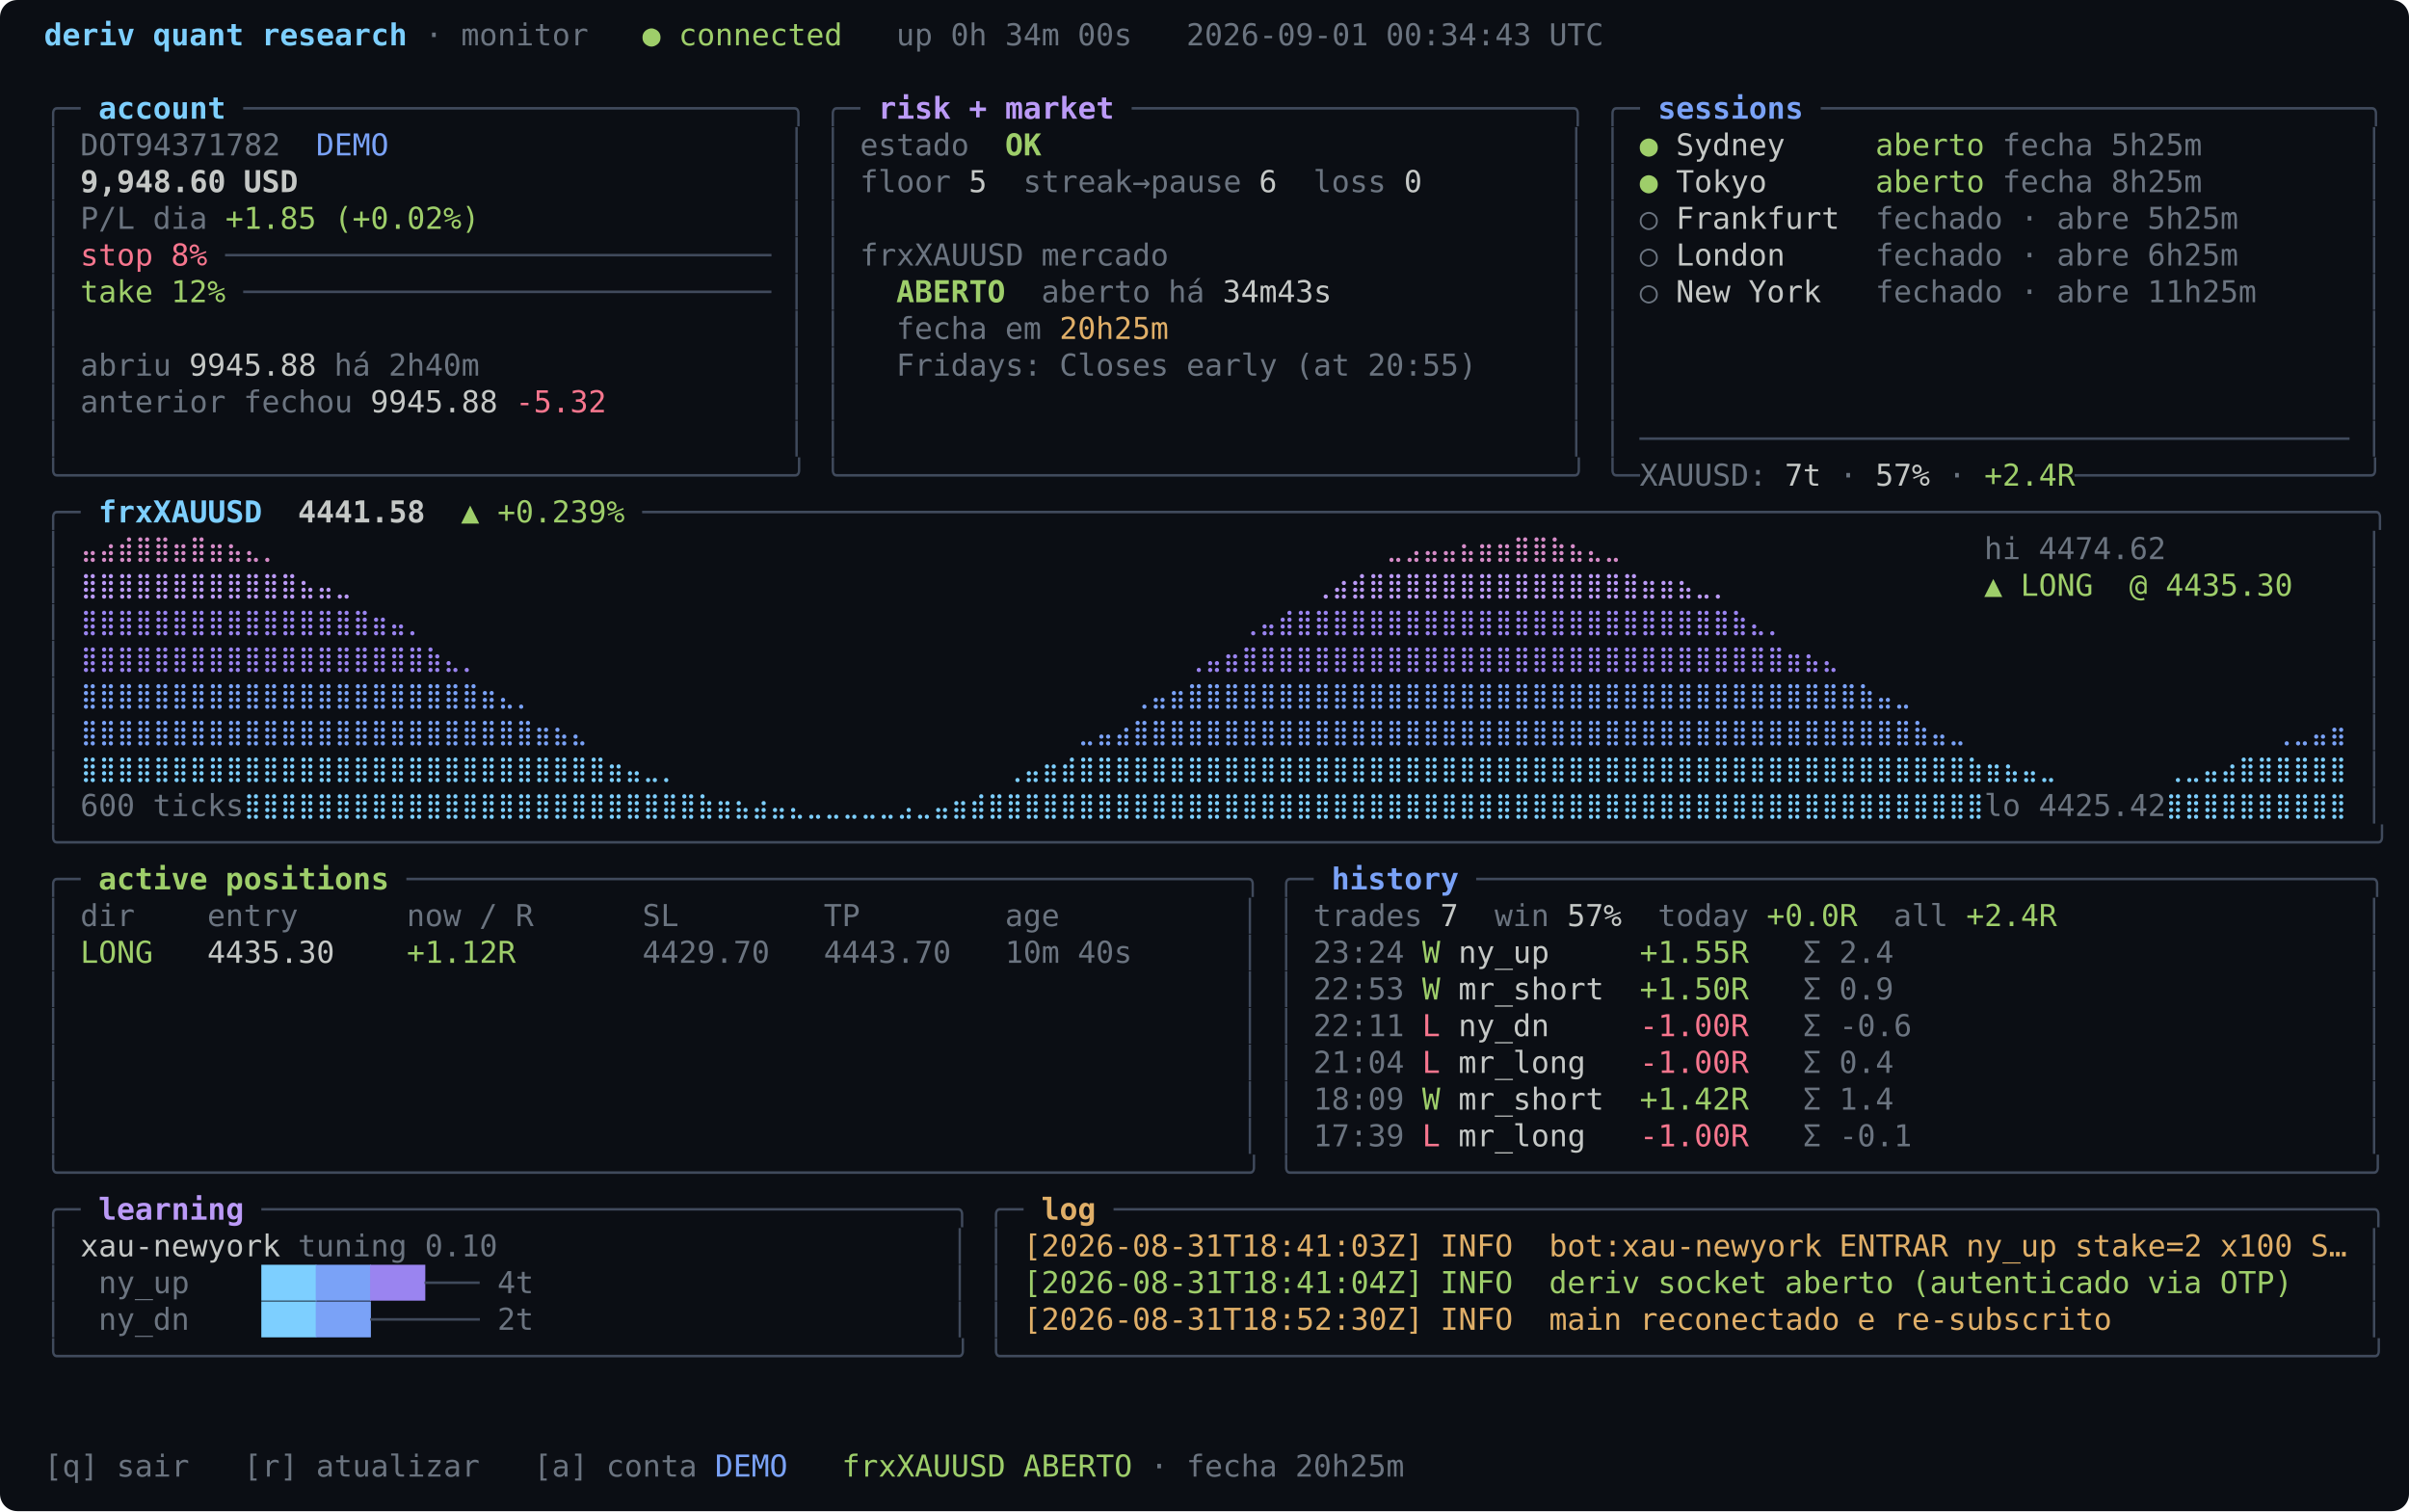
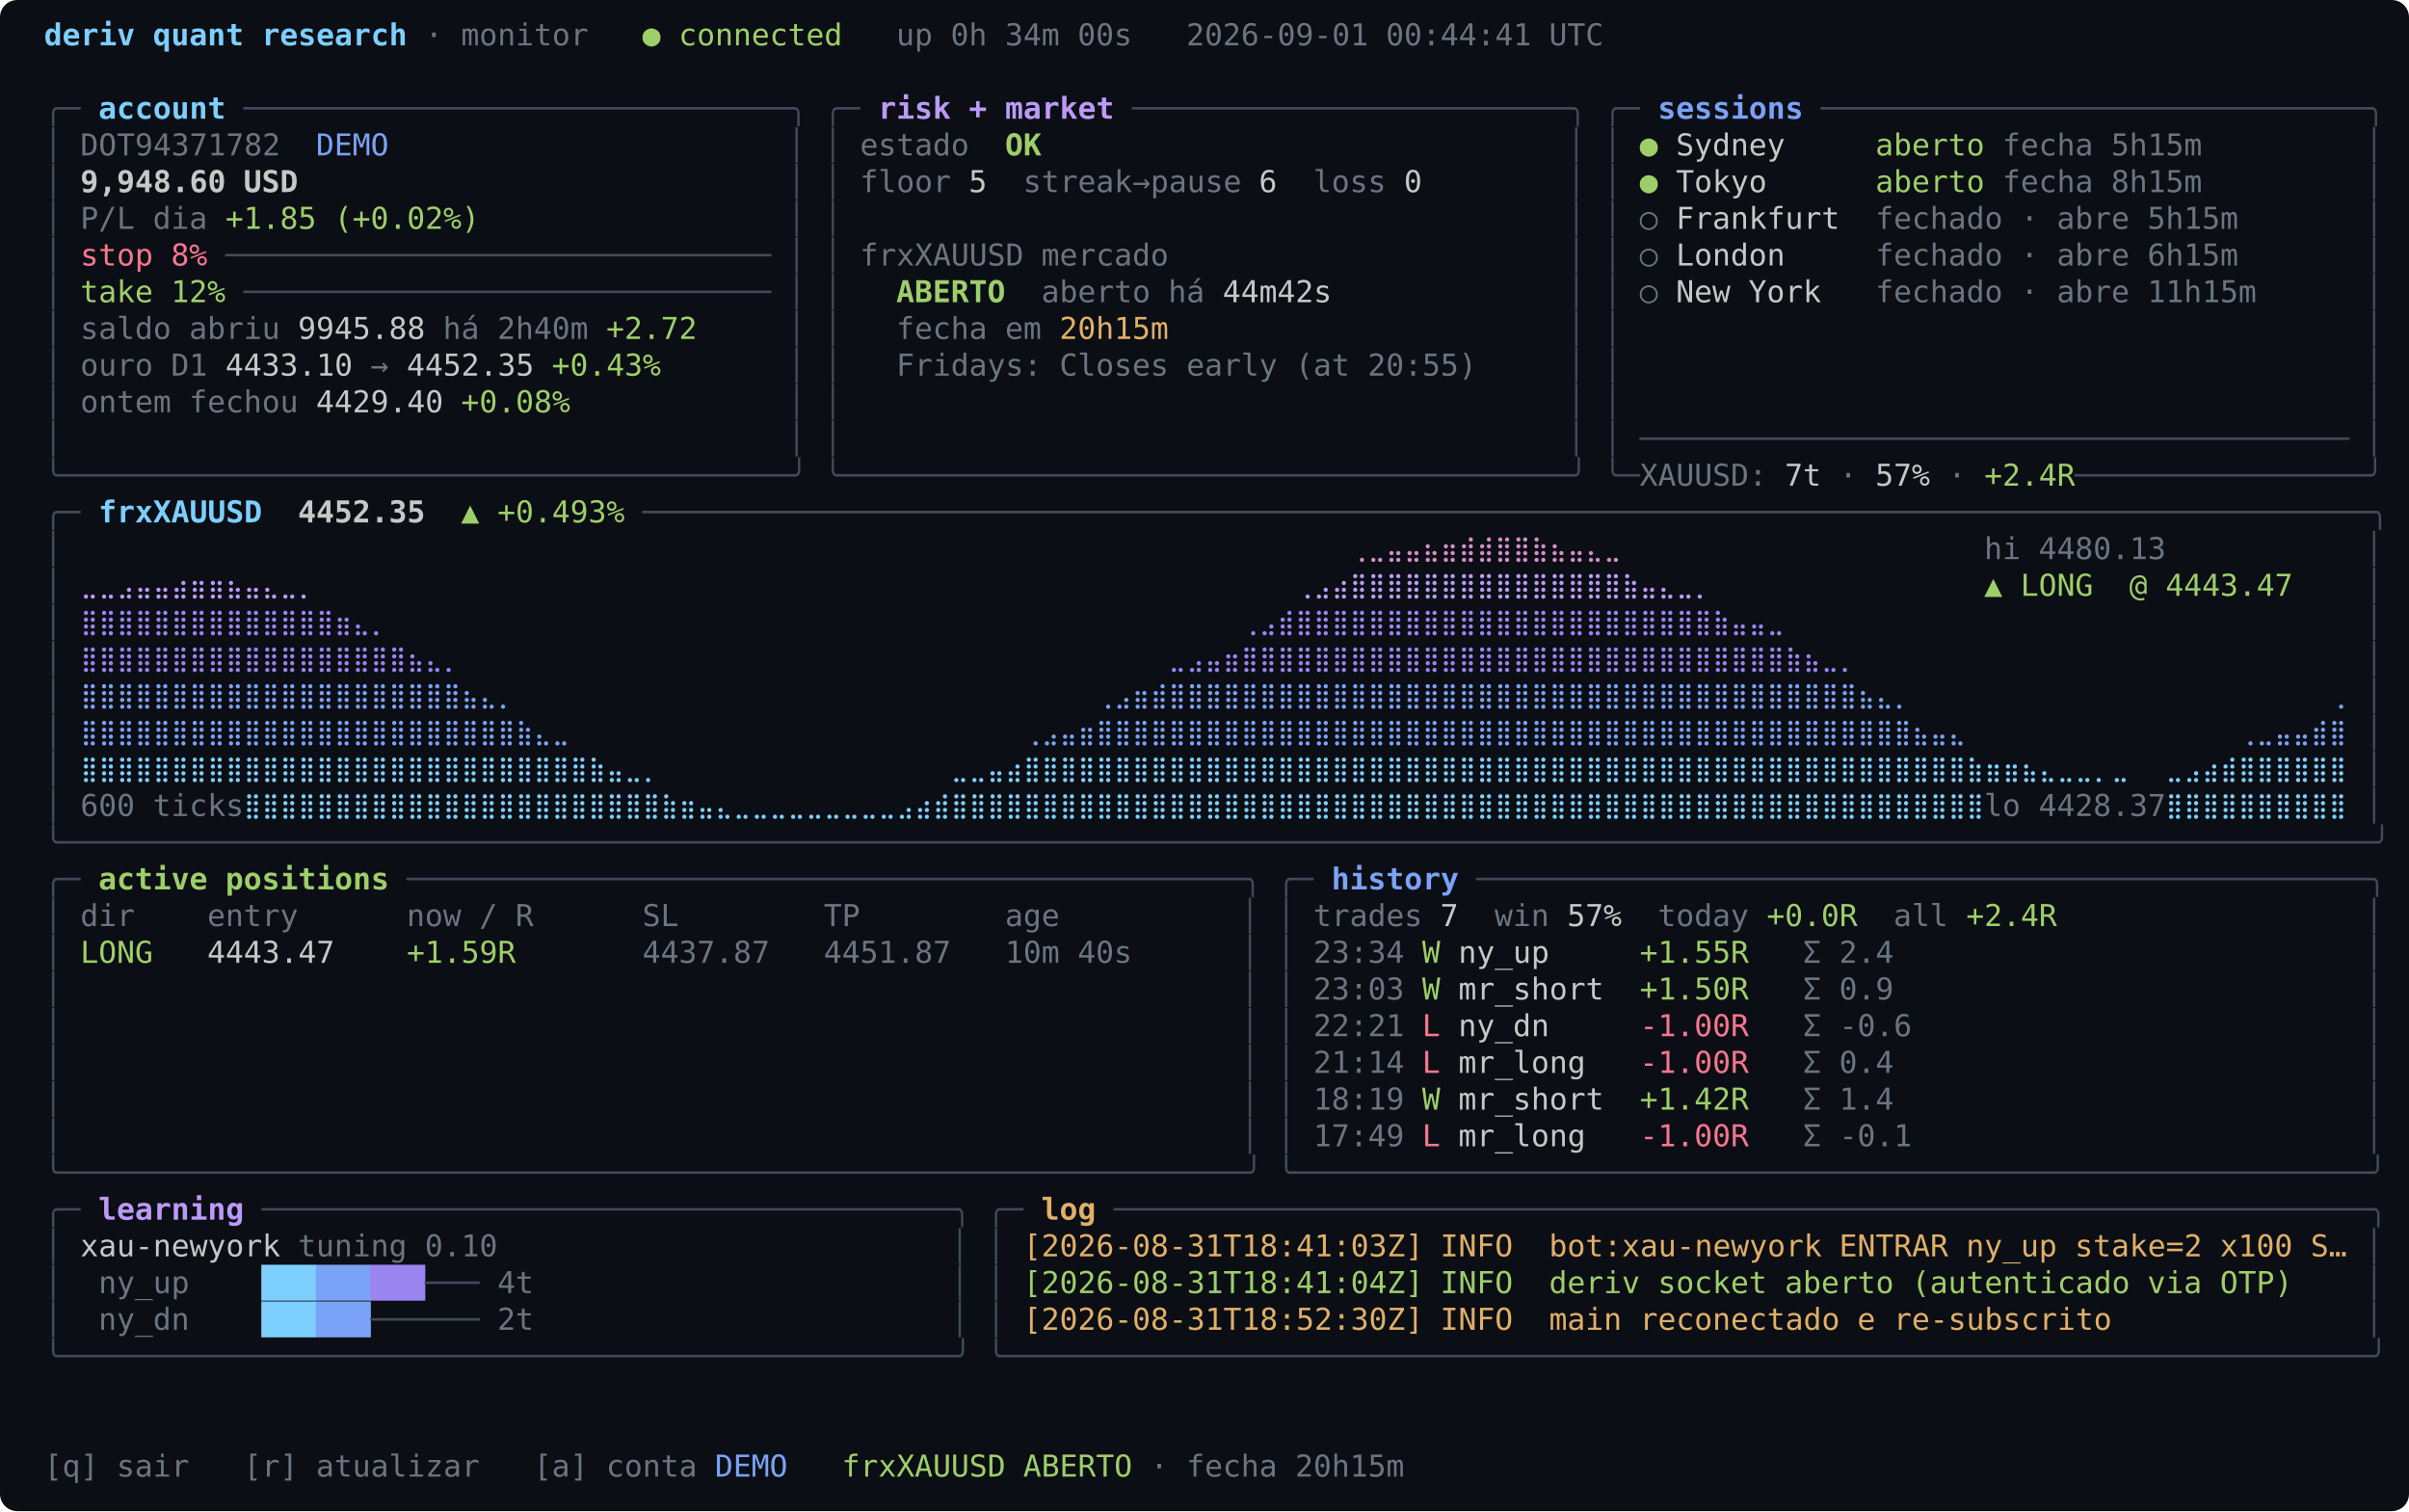
<svg xmlns="http://www.w3.org/2000/svg" width="1116" height="700" viewBox="0 0 1116 700" font-family="ui-monospace, SFMono-Regular, Menlo, Consolas, monospace" font-size="14">
  <rect width="1116" height="700" rx="8" fill="#0b0e14" />
  <g transform="translate(12,8)" xml:space="preserve">
    <text x="8.4" y="13.0" fill="#7dcfff" font-weight="600">deriv</text>
    <text x="58.8" y="13.0" fill="#7dcfff" font-weight="600">quant</text>
    <text x="109.2" y="13.0" fill="#7dcfff" font-weight="600">research</text>
    <text x="184.8" y="13.0" fill="#6b7480">·</text>
    <text x="201.6" y="13.0" fill="#6b7480">monitor</text>
    <text x="285.6" y="13.0" fill="#9ece6a">●</text>
    <text x="302.4" y="13.0" fill="#9ece6a">connected</text>
    <text x="403.2" y="13.0" fill="#6b7480">up</text>
    <text x="428.4" y="13.0" fill="#6b7480">0h</text>
    <text x="453.6" y="13.0" fill="#6b7480">34m</text>
    <text x="487.2" y="13.0" fill="#6b7480">00s</text>
    <text x="537.6" y="13.0" fill="#6b7480">2026-09-01</text>
-     <text x="630.0" y="13.0" fill="#6b7480">00:34:43</text>
+     <text x="630.0" y="13.0" fill="#6b7480">00:44:41</text>
    <text x="705.6" y="13.0" fill="#6b7480">UTC</text>
    <text x="8.4" y="47.0" fill="#404a5c">╭─</text>
    <text x="33.6" y="47.0" fill="#7dcfff" font-weight="600">account</text>
    <text x="100.8" y="47.0" fill="#404a5c">──────────────────────────────╮</text>
    <text x="369.6" y="47.0" fill="#404a5c">╭─</text>
    <text x="394.8" y="47.0" fill="#bb9af7" font-weight="600">risk</text>
    <text x="436.8" y="47.0" fill="#bb9af7" font-weight="600">+</text>
    <text x="453.6" y="47.0" fill="#bb9af7" font-weight="600">market</text>
    <text x="512.4" y="47.0" fill="#404a5c">────────────────────────╮</text>
    <text x="730.8" y="47.0" fill="#404a5c">╭─</text>
    <text x="756.0" y="47.0" fill="#7aa2f7" font-weight="600">sessions</text>
    <text x="831.6" y="47.0" fill="#404a5c">──────────────────────────────╮</text>
    <text x="8.4" y="64.0" fill="#404a5c">│</text>
    <text x="25.2" y="64.0" fill="#6b7480">DOT94371782</text>
    <text x="134.4" y="64.0" fill="#7aa2f7">DEMO</text>
    <text x="352.8" y="64.0" fill="#404a5c">│</text>
    <text x="369.6" y="64.0" fill="#404a5c">│</text>
    <text x="386.4" y="64.0" fill="#6b7480">estado</text>
    <text x="453.6" y="64.0" fill="#9ece6a" font-weight="600">OK</text>
    <text x="714.0" y="64.0" fill="#404a5c">│</text>
    <text x="730.8" y="64.0" fill="#404a5c">│</text>
    <text x="747.6" y="64.0" fill="#9ece6a">●</text>
    <text x="764.4" y="64.0" fill="#c5c8c6">Sydney</text>
    <text x="856.8" y="64.0" fill="#9ece6a">aberto</text>
    <text x="915.6" y="64.0" fill="#6b7480">fecha</text>
-     <text x="966.0" y="64.0" fill="#6b7480">5h25m</text>
+     <text x="966.0" y="64.0" fill="#6b7480">5h15m</text>
    <text x="1083.6" y="64.0" fill="#404a5c">│</text>
    <text x="8.4" y="81.0" fill="#404a5c">│</text>
    <text x="25.2" y="81.0" fill="#c5c8c6" font-weight="600">9,948.60</text>
    <text x="100.8" y="81.0" fill="#c5c8c6" font-weight="600">USD</text>
    <text x="352.8" y="81.0" fill="#404a5c">│</text>
    <text x="369.6" y="81.0" fill="#404a5c">│</text>
    <text x="386.4" y="81.0" fill="#6b7480">floor</text>
    <text x="436.8" y="81.0" fill="#c5c8c6">5</text>
    <text x="462.0" y="81.0" fill="#6b7480">streak→pause</text>
    <text x="571.2" y="81.0" fill="#c5c8c6">6</text>
    <text x="596.4" y="81.0" fill="#6b7480">loss</text>
    <text x="638.4" y="81.0" fill="#c5c8c6">0</text>
    <text x="714.0" y="81.0" fill="#404a5c">│</text>
    <text x="730.8" y="81.0" fill="#404a5c">│</text>
    <text x="747.6" y="81.0" fill="#9ece6a">●</text>
    <text x="764.4" y="81.0" fill="#c5c8c6">Tokyo</text>
    <text x="856.8" y="81.0" fill="#9ece6a">aberto</text>
    <text x="915.6" y="81.0" fill="#6b7480">fecha</text>
-     <text x="966.0" y="81.0" fill="#6b7480">8h25m</text>
+     <text x="966.0" y="81.0" fill="#6b7480">8h15m</text>
    <text x="1083.6" y="81.0" fill="#404a5c">│</text>
    <text x="8.4" y="98.0" fill="#404a5c">│</text>
    <text x="25.2" y="98.0" fill="#6b7480">P/L</text>
    <text x="58.8" y="98.0" fill="#6b7480">dia</text>
    <text x="92.4" y="98.0" fill="#9ece6a">+1.85</text>
    <text x="142.8" y="98.0" fill="#9ece6a">(+0.02%)</text>
    <text x="352.8" y="98.0" fill="#404a5c">│</text>
    <text x="369.6" y="98.0" fill="#404a5c">│</text>
    <text x="714.0" y="98.0" fill="#404a5c">│</text>
    <text x="730.8" y="98.0" fill="#404a5c">│</text>
    <text x="747.6" y="98.0" fill="#6b7480">○</text>
    <text x="764.4" y="98.0" fill="#c5c8c6">Frankfurt</text>
    <text x="856.8" y="98.0" fill="#6b7480">fechado</text>
    <text x="924.0" y="98.0" fill="#6b7480">·</text>
    <text x="940.8" y="98.0" fill="#6b7480">abre</text>
-     <text x="982.8" y="98.0" fill="#6b7480">5h25m</text>
+     <text x="982.8" y="98.0" fill="#6b7480">5h15m</text>
    <text x="1083.6" y="98.0" fill="#404a5c">│</text>
    <text x="8.4" y="115.0" fill="#404a5c">│</text>
    <text x="25.2" y="115.0" fill="#f7768e">stop</text>
    <text x="67.2" y="115.0" fill="#f7768e">8%</text>
    <text x="92.4" y="115.0" fill="#404a5c">──────────────────────────────</text>
    <text x="352.8" y="115.0" fill="#404a5c">│</text>
    <text x="369.6" y="115.0" fill="#404a5c">│</text>
    <text x="386.4" y="115.0" fill="#6b7480">frxXAUUSD</text>
    <text x="470.4" y="115.0" fill="#6b7480">mercado</text>
    <text x="714.0" y="115.0" fill="#404a5c">│</text>
    <text x="730.8" y="115.0" fill="#404a5c">│</text>
    <text x="747.6" y="115.0" fill="#6b7480">○</text>
    <text x="764.4" y="115.0" fill="#c5c8c6">London</text>
    <text x="856.8" y="115.0" fill="#6b7480">fechado</text>
    <text x="924.0" y="115.0" fill="#6b7480">·</text>
    <text x="940.8" y="115.0" fill="#6b7480">abre</text>
-     <text x="982.8" y="115.0" fill="#6b7480">6h25m</text>
+     <text x="982.8" y="115.0" fill="#6b7480">6h15m</text>
    <text x="1083.6" y="115.0" fill="#404a5c">│</text>
    <text x="8.4" y="132.0" fill="#404a5c">│</text>
    <text x="25.2" y="132.0" fill="#9ece6a">take</text>
    <text x="67.2" y="132.0" fill="#9ece6a">12%</text>
    <text x="100.8" y="132.0" fill="#404a5c">─────────────────────────────</text>
    <text x="352.8" y="132.0" fill="#404a5c">│</text>
    <text x="369.6" y="132.0" fill="#404a5c">│</text>
    <text x="403.2" y="132.0" fill="#9ece6a" font-weight="600">ABERTO</text>
    <text x="470.4" y="132.0" fill="#6b7480">aberto</text>
    <text x="529.2" y="132.0" fill="#6b7480">há</text>
-     <text x="554.4" y="132.0" fill="#c5c8c6">34m43s</text>
+     <text x="554.4" y="132.0" fill="#c5c8c6">44m42s</text>
    <text x="714.0" y="132.0" fill="#404a5c">│</text>
    <text x="730.8" y="132.0" fill="#404a5c">│</text>
    <text x="747.6" y="132.0" fill="#6b7480">○</text>
    <text x="764.4" y="132.0" fill="#c5c8c6">New</text>
    <text x="798.0" y="132.0" fill="#c5c8c6">York</text>
    <text x="856.8" y="132.0" fill="#6b7480">fechado</text>
    <text x="924.0" y="132.0" fill="#6b7480">·</text>
    <text x="940.8" y="132.0" fill="#6b7480">abre</text>
-     <text x="982.8" y="132.0" fill="#6b7480">11h25m</text>
+     <text x="982.8" y="132.0" fill="#6b7480">11h15m</text>
    <text x="1083.6" y="132.0" fill="#404a5c">│</text>
    <text x="8.4" y="149.0" fill="#404a5c">│</text>
+     <text x="25.2" y="149.0" fill="#6b7480">saldo</text>
+     <text x="75.6" y="149.0" fill="#6b7480">abriu</text>
+     <text x="126.0" y="149.0" fill="#c5c8c6">9945.88</text>
+     <text x="193.2" y="149.0" fill="#6b7480">há</text>
+     <text x="218.4" y="149.0" fill="#6b7480">2h40m</text>
+     <text x="268.8" y="149.0" fill="#9ece6a">+2.72</text>
    <text x="352.8" y="149.0" fill="#404a5c">│</text>
    <text x="369.6" y="149.0" fill="#404a5c">│</text>
    <text x="403.2" y="149.0" fill="#6b7480">fecha</text>
    <text x="453.6" y="149.0" fill="#6b7480">em</text>
-     <text x="478.8" y="149.0" fill="#e0af68">20h25m</text>
+     <text x="478.8" y="149.0" fill="#e0af68">20h15m</text>
    <text x="714.0" y="149.0" fill="#404a5c">│</text>
    <text x="730.8" y="149.0" fill="#404a5c">│</text>
    <text x="1083.6" y="149.0" fill="#404a5c">│</text>
    <text x="8.4" y="166.0" fill="#404a5c">│</text>
-     <text x="25.2" y="166.0" fill="#6b7480">abriu</text>
-     <text x="75.6" y="166.0" fill="#c5c8c6">9945.88</text>
-     <text x="142.8" y="166.0" fill="#6b7480">há</text>
-     <text x="168.0" y="166.0" fill="#6b7480">2h40m</text>
+     <text x="25.2" y="166.0" fill="#6b7480">ouro</text>
+     <text x="67.2" y="166.0" fill="#6b7480">D1</text>
+     <text x="92.4" y="166.0" fill="#c5c8c6">4433.10</text>
+     <text x="159.6" y="166.0" fill="#6b7480">→</text>
+     <text x="176.4" y="166.0" fill="#c5c8c6">4452.35</text>
+     <text x="243.6" y="166.0" fill="#9ece6a">+0.43%</text>
    <text x="352.8" y="166.0" fill="#404a5c">│</text>
    <text x="369.6" y="166.0" fill="#404a5c">│</text>
    <text x="403.2" y="166.0" fill="#6b7480">Fridays:</text>
    <text x="478.8" y="166.0" fill="#6b7480">Closes</text>
    <text x="537.6" y="166.0" fill="#6b7480">early</text>
    <text x="588.0" y="166.0" fill="#6b7480">(at</text>
    <text x="621.6" y="166.0" fill="#6b7480">20:55)</text>
    <text x="714.0" y="166.0" fill="#404a5c">│</text>
    <text x="730.8" y="166.0" fill="#404a5c">│</text>
    <text x="1083.6" y="166.0" fill="#404a5c">│</text>
    <text x="8.4" y="183.0" fill="#404a5c">│</text>
-     <text x="25.2" y="183.0" fill="#6b7480">anterior</text>
-     <text x="100.8" y="183.0" fill="#6b7480">fechou</text>
-     <text x="159.6" y="183.0" fill="#c5c8c6">9945.88</text>
-     <text x="226.8" y="183.0" fill="#f7768e">-5.32</text>
+     <text x="25.2" y="183.0" fill="#6b7480">ontem</text>
+     <text x="75.6" y="183.0" fill="#6b7480">fechou</text>
+     <text x="134.4" y="183.0" fill="#c5c8c6">4429.40</text>
+     <text x="201.6" y="183.0" fill="#9ece6a">+0.08%</text>
    <text x="352.8" y="183.0" fill="#404a5c">│</text>
    <text x="369.6" y="183.0" fill="#404a5c">│</text>
    <text x="714.0" y="183.0" fill="#404a5c">│</text>
    <text x="730.8" y="183.0" fill="#404a5c">│</text>
    <text x="1083.6" y="183.0" fill="#404a5c">│</text>
    <text x="8.4" y="200.0" fill="#404a5c">│</text>
    <text x="352.8" y="200.0" fill="#404a5c">│</text>
    <text x="369.6" y="200.0" fill="#404a5c">│</text>
    <text x="714.0" y="200.0" fill="#404a5c">│</text>
    <text x="730.8" y="200.0" fill="#404a5c">│</text>
    <text x="747.6" y="200.0" fill="#404a5c">───────────────────────────────────────</text>
    <text x="1083.6" y="200.0" fill="#404a5c">│</text>
    <text x="8.4" y="217.0" fill="#404a5c">╰────────────────────────────────────────╯</text>
    <text x="369.6" y="217.0" fill="#404a5c">╰────────────────────────────────────────╯</text>
    <text x="730.8" y="217.0" fill="#404a5c">╰─</text>
    <text x="747.6" y="217.0" fill="#6b7480">XAUUSD:</text>
    <text x="814.8" y="217.0" fill="#c5c8c6">7t</text>
    <text x="840.0" y="217.0" fill="#6b7480">·</text>
    <text x="856.8" y="217.0" fill="#c5c8c6">57%</text>
    <text x="890.4" y="217.0" fill="#6b7480">·</text>
    <text x="907.2" y="217.0" fill="#9ece6a">+2.4R</text>
    <text x="949.2" y="217.0" fill="#404a5c">────────────────╯</text>
    <text x="8.4" y="234.0" fill="#404a5c">╭─</text>
    <text x="33.6" y="234.0" fill="#7dcfff" font-weight="600">frxXAUUSD</text>
-     <text x="126.0" y="234.0" fill="#c5c8c6" font-weight="600">4441.58</text>
+     <text x="126.0" y="234.0" fill="#c5c8c6" font-weight="600">4452.35</text>
    <text x="201.6" y="234.0" fill="#9ece6a">▲</text>
-     <text x="218.4" y="234.0" fill="#9ece6a">+0.239%</text>
+     <text x="218.4" y="234.0" fill="#9ece6a">+0.493%</text>
    <text x="285.6" y="234.0" fill="#404a5c">───────────────────────────────────────────────────────────────────────────────────────────────╮</text>
    <text x="8.4" y="251.0" fill="#404a5c">│</text>
-     <text x="25.2" y="251.0" fill="#d68cc8">⣤⣴⣾⣿⣿⣶⣿⣶⣦⣄⡀</text>
-     <text x="630.0" y="251.0" fill="#d68cc8">⣀⣠⣤⣤⣦⣶⣶⣿⣿⣷⣦⣄⣀</text>
+     <text x="613.2" y="251.0" fill="#d68cc8">⢀⣀⣤⣤⣦⣶⣾⣾⣿⣿⣷⣦⣤⣄⣀</text>
    <text x="907.2" y="251.0" fill="#6b7480">hi</text>
-     <text x="932.4" y="251.0" fill="#6b7480">4474.62</text>
+     <text x="932.4" y="251.0" fill="#6b7480">4480.13</text>
    <text x="1083.6" y="251.0" fill="#404a5c">│</text>
    <text x="8.4" y="268.0" fill="#404a5c">│</text>
-     <text x="25.2" y="268.0" fill="#bb9af7">⣿⣿⣿⣿⣿⣿⣿⣿⣿⣿⣿⣿⣦⣤⣀</text>
-     <text x="596.4" y="268.0" fill="#bb9af7">⢀⣴⣾⣿⣿⣿⣿⣿⣿⣿⣿⣿⣿⣿⣿⣿⣿⣿⣶⣶⣦⣀⡀</text>
+     <text x="25.2" y="268.0" fill="#bb9af7">⣀⣀⣠⣤⣤⣴⣶⣶⣦⣤⣄⣀⡀</text>
+     <text x="588.0" y="268.0" fill="#bb9af7">⢀⣠⣴⣿⣿⣿⣿⣿⣿⣿⣿⣿⣿⣿⣿⣿⣿⣿⣷⣤⣄⣀⡀</text>
    <text x="907.2" y="268.0" fill="#9ece6a">▲</text>
    <text x="924.0" y="268.0" fill="#9ece6a">LONG</text>
    <text x="974.4" y="268.0" fill="#9ece6a">@</text>
-     <text x="991.2" y="268.0" fill="#9ece6a">4435.30</text>
+     <text x="991.2" y="268.0" fill="#9ece6a">4443.47</text>
    <text x="1083.6" y="268.0" fill="#404a5c">│</text>
    <text x="8.4" y="285.0" fill="#404a5c">│</text>
-     <text x="25.2" y="285.0" fill="#9a84f0">⣿⣿⣿⣿⣿⣿⣿⣿⣿⣿⣿⣿⣿⣿⣿⣿⣶⣤⡀</text>
-     <text x="562.8" y="285.0" fill="#9a84f0">⢀⣤⣾⣿⣿⣿⣿⣿⣿⣿⣿⣿⣿⣿⣿⣿⣿⣿⣿⣿⣿⣿⣿⣿⣿⣿⣿⣷⣄⡀</text>
+     <text x="25.2" y="285.0" fill="#9a84f0">⣿⣿⣿⣿⣿⣿⣿⣿⣿⣿⣿⣿⣿⣿⣶⣄⡀</text>
+     <text x="562.8" y="285.0" fill="#9a84f0">⢀⣠⣾⣿⣿⣿⣿⣿⣿⣿⣿⣿⣿⣿⣿⣿⣿⣿⣿⣿⣿⣿⣿⣿⣿⣿⣷⣤⣤⣀</text>
    <text x="1083.6" y="285.0" fill="#404a5c">│</text>
    <text x="8.4" y="302.0" fill="#404a5c">│</text>
-     <text x="25.2" y="302.0" fill="#9a84f0">⣿⣿⣿⣿⣿⣿⣿⣿⣿⣿⣿⣿⣿⣿⣿⣿⣿⣿⣿⣷⣄⡀</text>
-     <text x="537.6" y="302.0" fill="#9a84f0">⢀⣤⣶⣿⣿⣿⣿⣿⣿⣿⣿⣿⣿⣿⣿⣿⣿⣿⣿⣿⣿⣿⣿⣿⣿⣿⣿⣿⣿⣿⣿⣿⣿⣶⣦⣄</text>
+     <text x="25.2" y="302.0" fill="#9a84f0">⣿⣿⣿⣿⣿⣿⣿⣿⣿⣿⣿⣿⣿⣿⣿⣿⣿⣿⣦⣄⡀</text>
+     <text x="529.2" y="302.0" fill="#9a84f0">⣀⣠⣤⣶⣿⣿⣿⣿⣿⣿⣿⣿⣿⣿⣿⣿⣿⣿⣿⣿⣿⣿⣿⣿⣿⣿⣿⣿⣿⣿⣿⣿⣿⣿⣷⣦⣀⡀</text>
    <text x="1083.6" y="302.0" fill="#404a5c">│</text>
    <text x="8.4" y="319.0" fill="#404a5c">│</text>
-     <text x="25.2" y="319.0" fill="#7aa2f7">⣿⣿⣿⣿⣿⣿⣿⣿⣿⣿⣿⣿⣿⣿⣿⣿⣿⣿⣿⣿⣿⣿⣶⣄⡀</text>
-     <text x="512.4" y="319.0" fill="#7aa2f7">⢀⣤⣶⣿⣿⣿⣿⣿⣿⣿⣿⣿⣿⣿⣿⣿⣿⣿⣿⣿⣿⣿⣿⣿⣿⣿⣿⣿⣿⣿⣿⣿⣿⣿⣿⣿⣿⣿⣿⣿⣷⣤⣀</text>
+     <text x="25.2" y="319.0" fill="#7aa2f7">⣿⣿⣿⣿⣿⣿⣿⣿⣿⣿⣿⣿⣿⣿⣿⣿⣿⣿⣿⣿⣿⣦⣄⡀</text>
+     <text x="495.6" y="319.0" fill="#7aa2f7">⢀⣠⣶⣾⣿⣿⣿⣿⣿⣿⣿⣿⣿⣿⣿⣿⣿⣿⣿⣿⣿⣿⣿⣿⣿⣿⣿⣿⣿⣿⣿⣿⣿⣿⣿⣿⣿⣿⣿⣿⣿⣿⣦⣄⡀</text>
+     <text x="1066.8" y="319.0" fill="#7aa2f7">⢀</text>
    <text x="1083.6" y="319.0" fill="#404a5c">│</text>
    <text x="8.4" y="336.0" fill="#404a5c">│</text>
-     <text x="25.2" y="336.0" fill="#7aa2f7">⣿⣿⣿⣿⣿⣿⣿⣿⣿⣿⣿⣿⣿⣿⣿⣿⣿⣿⣿⣿⣿⣿⣿⣿⣿⣶⣦⣄</text>
-     <text x="487.2" y="336.0" fill="#7aa2f7">⣀⣤⣴⣿⣿⣿⣿⣿⣿⣿⣿⣿⣿⣿⣿⣿⣿⣿⣿⣿⣿⣿⣿⣿⣿⣿⣿⣿⣿⣿⣿⣿⣿⣿⣿⣿⣿⣿⣿⣿⣿⣿⣿⣿⣿⣿⣷⣤⣀</text>
-     <text x="1041.6" y="336.0" fill="#7aa2f7">⢀⣀⣤⣶</text>
+     <text x="25.2" y="336.0" fill="#7aa2f7">⣿⣿⣿⣿⣿⣿⣿⣿⣿⣿⣿⣿⣿⣿⣿⣿⣿⣿⣿⣿⣿⣿⣿⣿⣷⣄⣀</text>
+     <text x="462.0" y="336.0" fill="#7aa2f7">⢀⣠⣤⣶⣿⣿⣿⣿⣿⣿⣿⣿⣿⣿⣿⣿⣿⣿⣿⣿⣿⣿⣿⣿⣿⣿⣿⣿⣿⣿⣿⣿⣿⣿⣿⣿⣿⣿⣿⣿⣿⣿⣿⣿⣿⣿⣿⣿⣿⣦⣤⣄</text>
+     <text x="1024.8" y="336.0" fill="#7aa2f7">⢀⣀⣤⣤⣾⣿</text>
    <text x="1083.6" y="336.0" fill="#404a5c">│</text>
    <text x="8.4" y="353.0" fill="#404a5c">│</text>
-     <text x="25.2" y="353.0" fill="#7dcfff">⣿⣿⣿⣿⣿⣿⣿⣿⣿⣿⣿⣿⣿⣿⣿⣿⣿⣿⣿⣿⣿⣿⣿⣿⣿⣿⣿⣿⣿⣶⣤⣀⡀</text>
-     <text x="453.6" y="353.0" fill="#7dcfff">⢀⣤⣶⣾⣿⣿⣿⣿⣿⣿⣿⣿⣿⣿⣿⣿⣿⣿⣿⣿⣿⣿⣿⣿⣿⣿⣿⣿⣿⣿⣿⣿⣿⣿⣿⣿⣿⣿⣿⣿⣿⣿⣿⣿⣿⣿⣿⣿⣿⣿⣿⣿⣿⣷⣶⣦⣤⣀</text>
-     <text x="991.2" y="353.0" fill="#7dcfff">⢀⣀⣤⣴⣿⣿⣿⣿⣿⣿</text>
+     <text x="25.2" y="353.0" fill="#7dcfff">⣿⣿⣿⣿⣿⣿⣿⣿⣿⣿⣿⣿⣿⣿⣿⣿⣿⣿⣿⣿⣿⣿⣿⣿⣿⣿⣿⣿⣷⣤⣀⡀</text>
+     <text x="428.4" y="353.0" fill="#7dcfff">⣀⣀⣤⣴⣿⣿⣿⣿⣿⣿⣿⣿⣿⣿⣿⣿⣿⣿⣿⣿⣿⣿⣿⣿⣿⣿⣿⣿⣿⣿⣿⣿⣿⣿⣿⣿⣿⣿⣿⣿⣿⣿⣿⣿⣿⣿⣿⣿⣿⣿⣿⣿⣿⣿⣿⣿⣷⣶⣶⣦⣄⣀⣀⡀⣀</text>
+     <text x="991.2" y="353.0" fill="#7dcfff">⣀⣠⣴⣾⣿⣿⣿⣿⣿⣿</text>
    <text x="1083.6" y="353.0" fill="#404a5c">│</text>
    <text x="8.4" y="370.0" fill="#404a5c">│</text>
    <text x="25.2" y="370.0" fill="#6b7480">600</text>
    <text x="58.8" y="370.0" fill="#6b7480">ticks</text>
-     <text x="100.8" y="370.0" fill="#7dcfff">⣿⣿⣿⣿⣿⣿⣿⣿⣿⣿⣿⣿⣿⣿⣿⣿⣿⣿⣿⣿⣿⣿⣿⣿⣿⣷⣶⣦⣴⣤⣄⣀⣀⣀⣀⣀⣠⣀⣤⣶⣾⣿⣿⣿⣿⣿⣿⣿⣿⣿⣿⣿⣿⣿⣿⣿⣿⣿⣿⣿⣿⣿⣿⣿⣿⣿⣿⣿⣿⣿⣿⣿⣿⣿⣿⣿⣿⣿⣿⣿⣿⣿⣿⣿⣿⣿⣿⣿⣿⣿⣿⣿⣿⣿⣿⣿</text>
+     <text x="100.8" y="370.0" fill="#7dcfff">⣿⣿⣿⣿⣿⣿⣿⣿⣿⣿⣿⣿⣿⣿⣿⣿⣿⣿⣿⣿⣿⣿⣿⣷⣶⣤⣄⣀⣀⣀⣀⣀⣀⣀⣀⣀⣠⣴⣾⣿⣿⣿⣿⣿⣿⣿⣿⣿⣿⣿⣿⣿⣿⣿⣿⣿⣿⣿⣿⣿⣿⣿⣿⣿⣿⣿⣿⣿⣿⣿⣿⣿⣿⣿⣿⣿⣿⣿⣿⣿⣿⣿⣿⣿⣿⣿⣿⣿⣿⣿⣿⣿⣿⣿⣿⣿</text>
    <text x="907.2" y="370.0" fill="#6b7480">lo</text>
-     <text x="932.4" y="370.0" fill="#6b7480">4425.42</text>
+     <text x="932.4" y="370.0" fill="#6b7480">4428.37</text>
    <text x="991.2" y="370.0" fill="#7dcfff">⣿⣿⣿⣿⣿⣿⣿⣿⣿⣿</text>
    <text x="1083.6" y="370.0" fill="#404a5c">│</text>
    <text x="8.4" y="387.0" fill="#404a5c">╰───────────────────────────────────────────────────────────────────────────────────────────────────────────────────────────────╯</text>
    <text x="8.4" y="404.0" fill="#404a5c">╭─</text>
    <text x="33.6" y="404.0" fill="#9ece6a" font-weight="600">active</text>
    <text x="92.4" y="404.0" fill="#9ece6a" font-weight="600">positions</text>
    <text x="176.4" y="404.0" fill="#404a5c">──────────────────────────────────────────────╮</text>
    <text x="579.6" y="404.0" fill="#404a5c">╭─</text>
    <text x="604.8" y="404.0" fill="#7aa2f7" font-weight="600">history</text>
    <text x="672.0" y="404.0" fill="#404a5c">─────────────────────────────────────────────────╮</text>
    <text x="8.4" y="421.0" fill="#404a5c">│</text>
    <text x="25.2" y="421.0" fill="#6b7480">dir</text>
    <text x="84.0" y="421.0" fill="#6b7480">entry</text>
    <text x="176.4" y="421.0" fill="#6b7480">now</text>
    <text x="210.0" y="421.0" fill="#6b7480">/</text>
    <text x="226.8" y="421.0" fill="#6b7480">R</text>
    <text x="285.6" y="421.0" fill="#6b7480">SL</text>
    <text x="369.6" y="421.0" fill="#6b7480">TP</text>
    <text x="453.6" y="421.0" fill="#6b7480">age</text>
    <text x="562.8" y="421.0" fill="#404a5c">│</text>
    <text x="579.6" y="421.0" fill="#404a5c">│</text>
    <text x="596.4" y="421.0" fill="#6b7480">trades</text>
    <text x="655.2" y="421.0" fill="#c5c8c6">7</text>
    <text x="680.4" y="421.0" fill="#6b7480">win</text>
    <text x="714.0" y="421.0" fill="#c5c8c6">57%</text>
    <text x="756.0" y="421.0" fill="#6b7480">today</text>
    <text x="806.4" y="421.0" fill="#9ece6a">+0.0R</text>
    <text x="865.2" y="421.0" fill="#6b7480">all</text>
    <text x="898.8" y="421.0" fill="#9ece6a">+2.4R</text>
    <text x="1083.6" y="421.0" fill="#404a5c">│</text>
    <text x="8.4" y="438.0" fill="#404a5c">│</text>
    <text x="25.2" y="438.0" fill="#9ece6a">LONG</text>
-     <text x="84.0" y="438.0" fill="#c5c8c6">4435.30</text>
-     <text x="176.4" y="438.0" fill="#9ece6a">+1.12R</text>
-     <text x="285.6" y="438.0" fill="#6b7480">4429.70</text>
-     <text x="369.6" y="438.0" fill="#6b7480">4443.70</text>
+     <text x="84.0" y="438.0" fill="#c5c8c6">4443.47</text>
+     <text x="176.4" y="438.0" fill="#9ece6a">+1.59R</text>
+     <text x="285.6" y="438.0" fill="#6b7480">4437.87</text>
+     <text x="369.6" y="438.0" fill="#6b7480">4451.87</text>
    <text x="453.6" y="438.0" fill="#6b7480">10m</text>
    <text x="487.2" y="438.0" fill="#6b7480">40s</text>
    <text x="562.8" y="438.0" fill="#404a5c">│</text>
    <text x="579.6" y="438.0" fill="#404a5c">│</text>
-     <text x="596.4" y="438.0" fill="#6b7480">23:24</text>
+     <text x="596.4" y="438.0" fill="#6b7480">23:34</text>
    <text x="646.8" y="438.0" fill="#9ece6a">W</text>
    <text x="663.6" y="438.0" fill="#c5c8c6">ny_up</text>
    <text x="747.6" y="438.0" fill="#9ece6a">+1.55R</text>
    <text x="823.2" y="438.0" fill="#6b7480">Σ</text>
    <text x="840.0" y="438.0" fill="#6b7480">2.4</text>
    <text x="1083.6" y="438.0" fill="#404a5c">│</text>
    <text x="8.4" y="455.0" fill="#404a5c">│</text>
    <text x="562.8" y="455.0" fill="#404a5c">│</text>
    <text x="579.6" y="455.0" fill="#404a5c">│</text>
-     <text x="596.4" y="455.0" fill="#6b7480">22:53</text>
+     <text x="596.4" y="455.0" fill="#6b7480">23:03</text>
    <text x="646.8" y="455.0" fill="#9ece6a">W</text>
    <text x="663.6" y="455.0" fill="#c5c8c6">mr_short</text>
    <text x="747.6" y="455.0" fill="#9ece6a">+1.50R</text>
    <text x="823.2" y="455.0" fill="#6b7480">Σ</text>
    <text x="840.0" y="455.0" fill="#6b7480">0.9</text>
    <text x="1083.6" y="455.0" fill="#404a5c">│</text>
    <text x="8.4" y="472.0" fill="#404a5c">│</text>
    <text x="562.8" y="472.0" fill="#404a5c">│</text>
    <text x="579.6" y="472.0" fill="#404a5c">│</text>
-     <text x="596.4" y="472.0" fill="#6b7480">22:11</text>
+     <text x="596.4" y="472.0" fill="#6b7480">22:21</text>
    <text x="646.8" y="472.0" fill="#f7768e">L</text>
    <text x="663.6" y="472.0" fill="#c5c8c6">ny_dn</text>
    <text x="747.6" y="472.0" fill="#f7768e">-1.00R</text>
    <text x="823.2" y="472.0" fill="#6b7480">Σ</text>
    <text x="840.0" y="472.0" fill="#6b7480">-0.6</text>
    <text x="1083.6" y="472.0" fill="#404a5c">│</text>
    <text x="8.4" y="489.0" fill="#404a5c">│</text>
    <text x="562.8" y="489.0" fill="#404a5c">│</text>
    <text x="579.6" y="489.0" fill="#404a5c">│</text>
-     <text x="596.4" y="489.0" fill="#6b7480">21:04</text>
+     <text x="596.4" y="489.0" fill="#6b7480">21:14</text>
    <text x="646.8" y="489.0" fill="#f7768e">L</text>
    <text x="663.6" y="489.0" fill="#c5c8c6">mr_long</text>
    <text x="747.6" y="489.0" fill="#f7768e">-1.00R</text>
    <text x="823.2" y="489.0" fill="#6b7480">Σ</text>
    <text x="840.0" y="489.0" fill="#6b7480">0.4</text>
    <text x="1083.6" y="489.0" fill="#404a5c">│</text>
    <text x="8.4" y="506.0" fill="#404a5c">│</text>
    <text x="562.8" y="506.0" fill="#404a5c">│</text>
    <text x="579.6" y="506.0" fill="#404a5c">│</text>
-     <text x="596.4" y="506.0" fill="#6b7480">18:09</text>
+     <text x="596.4" y="506.0" fill="#6b7480">18:19</text>
    <text x="646.8" y="506.0" fill="#9ece6a">W</text>
    <text x="663.6" y="506.0" fill="#c5c8c6">mr_short</text>
    <text x="747.6" y="506.0" fill="#9ece6a">+1.42R</text>
    <text x="823.2" y="506.0" fill="#6b7480">Σ</text>
    <text x="840.0" y="506.0" fill="#6b7480">1.4</text>
    <text x="1083.6" y="506.0" fill="#404a5c">│</text>
    <text x="8.4" y="523.0" fill="#404a5c">│</text>
    <text x="562.8" y="523.0" fill="#404a5c">│</text>
    <text x="579.6" y="523.0" fill="#404a5c">│</text>
-     <text x="596.4" y="523.0" fill="#6b7480">17:39</text>
+     <text x="596.4" y="523.0" fill="#6b7480">17:49</text>
    <text x="646.8" y="523.0" fill="#f7768e">L</text>
    <text x="663.6" y="523.0" fill="#c5c8c6">mr_long</text>
    <text x="747.6" y="523.0" fill="#f7768e">-1.00R</text>
    <text x="823.2" y="523.0" fill="#6b7480">Σ</text>
    <text x="840.0" y="523.0" fill="#6b7480">-0.1</text>
    <text x="1083.6" y="523.0" fill="#404a5c">│</text>
    <text x="8.4" y="540.0" fill="#404a5c">╰─────────────────────────────────────────────────────────────────╯</text>
    <text x="579.6" y="540.0" fill="#404a5c">╰───────────────────────────────────────────────────────────╯</text>
    <text x="8.4" y="557.0" fill="#404a5c">╭─</text>
    <text x="33.6" y="557.0" fill="#bb9af7" font-weight="600">learning</text>
    <text x="109.2" y="557.0" fill="#404a5c">──────────────────────────────────────╮</text>
    <text x="445.2" y="557.0" fill="#404a5c">╭─</text>
    <text x="470.4" y="557.0" fill="#e0af68" font-weight="600">log</text>
    <text x="504.0" y="557.0" fill="#404a5c">─────────────────────────────────────────────────────────────────────╮</text>
    <text x="8.4" y="574.0" fill="#404a5c">│</text>
    <text x="25.2" y="574.0" fill="#c5c8c6">xau-newyork</text>
    <text x="126.0" y="574.0" fill="#6b7480">tuning</text>
    <text x="184.8" y="574.0" fill="#6b7480">0.10</text>
    <text x="428.4" y="574.0" fill="#404a5c">│</text>
    <text x="445.2" y="574.0" fill="#404a5c">│</text>
    <text x="462.0" y="574.0" fill="#e0af68">[2026-08-31T18:41:03Z]</text>
    <text x="655.2" y="574.0" fill="#e0af68">INFO</text>
    <text x="705.6" y="574.0" fill="#e0af68">bot:xau-newyork</text>
    <text x="840.0" y="574.0" fill="#e0af68">ENTRAR</text>
    <text x="898.8" y="574.0" fill="#e0af68">ny_up</text>
    <text x="949.2" y="574.0" fill="#e0af68">stake=2</text>
    <text x="1016.4" y="574.0" fill="#e0af68">x100</text>
    <text x="1058.4" y="574.0" fill="#e0af68">S…</text>
    <text x="1083.6" y="574.0" fill="#404a5c">│</text>
    <text x="8.4" y="591.0" fill="#404a5c">│</text>
    <text x="33.6" y="591.0" fill="#6b7480">ny_up</text>
    <text x="109.2" y="591.0" fill="#7dcfff">███</text>
    <text x="134.4" y="591.0" fill="#7aa2f7">███</text>
    <text x="159.6" y="591.0" fill="#9a84f0">███</text>
    <text x="184.8" y="591.0" fill="#404a5c">───</text>
    <text x="218.4" y="591.0" fill="#6b7480">4t</text>
    <text x="428.4" y="591.0" fill="#404a5c">│</text>
    <text x="445.2" y="591.0" fill="#404a5c">│</text>
    <text x="462.0" y="591.0" fill="#9ece6a">[2026-08-31T18:41:04Z]</text>
    <text x="655.2" y="591.0" fill="#9ece6a">INFO</text>
    <text x="705.6" y="591.0" fill="#9ece6a">deriv</text>
    <text x="756.0" y="591.0" fill="#9ece6a">socket</text>
    <text x="814.8" y="591.0" fill="#9ece6a">aberto</text>
    <text x="873.6" y="591.0" fill="#9ece6a">(autenticado</text>
    <text x="982.8" y="591.0" fill="#9ece6a">via</text>
    <text x="1016.4" y="591.0" fill="#9ece6a">OTP)</text>
    <text x="1083.6" y="591.0" fill="#404a5c">│</text>
    <text x="8.4" y="608.0" fill="#404a5c">│</text>
    <text x="33.6" y="608.0" fill="#6b7480">ny_dn</text>
    <text x="109.2" y="608.0" fill="#7dcfff">███</text>
    <text x="134.4" y="608.0" fill="#7aa2f7">███</text>
    <text x="159.6" y="608.0" fill="#404a5c">──────</text>
    <text x="218.4" y="608.0" fill="#6b7480">2t</text>
    <text x="428.4" y="608.0" fill="#404a5c">│</text>
    <text x="445.2" y="608.0" fill="#404a5c">│</text>
    <text x="462.0" y="608.0" fill="#e0af68">[2026-08-31T18:52:30Z]</text>
    <text x="655.2" y="608.0" fill="#e0af68">INFO</text>
    <text x="705.6" y="608.0" fill="#e0af68">main</text>
    <text x="747.6" y="608.0" fill="#e0af68">reconectado</text>
    <text x="848.4" y="608.0" fill="#e0af68">e</text>
    <text x="865.2" y="608.0" fill="#e0af68">re-subscrito</text>
    <text x="1083.6" y="608.0" fill="#404a5c">│</text>
    <text x="8.4" y="625.0" fill="#404a5c">╰─────────────────────────────────────────────────╯</text>
    <text x="445.2" y="625.0" fill="#404a5c">╰───────────────────────────────────────────────────────────────────────────╯</text>
    <text x="8.4" y="676.0" fill="#6b7480">[q]</text>
    <text x="42.0" y="676.0" fill="#6b7480">sair</text>
    <text x="100.8" y="676.0" fill="#6b7480">[r]</text>
    <text x="134.4" y="676.0" fill="#6b7480">atualizar</text>
    <text x="235.2" y="676.0" fill="#6b7480">[a]</text>
    <text x="268.8" y="676.0" fill="#6b7480">conta</text>
    <text x="319.2" y="676.0" fill="#7aa2f7">DEMO</text>
    <text x="378.0" y="676.0" fill="#9ece6a">frxXAUUSD</text>
    <text x="462.0" y="676.0" fill="#9ece6a">ABERTO</text>
    <text x="520.8" y="676.0" fill="#6b7480">·</text>
    <text x="537.6" y="676.0" fill="#6b7480">fecha</text>
-     <text x="588.0" y="676.0" fill="#6b7480">20h25m</text>
+     <text x="588.0" y="676.0" fill="#6b7480">20h15m</text>
  </g>
</svg>
